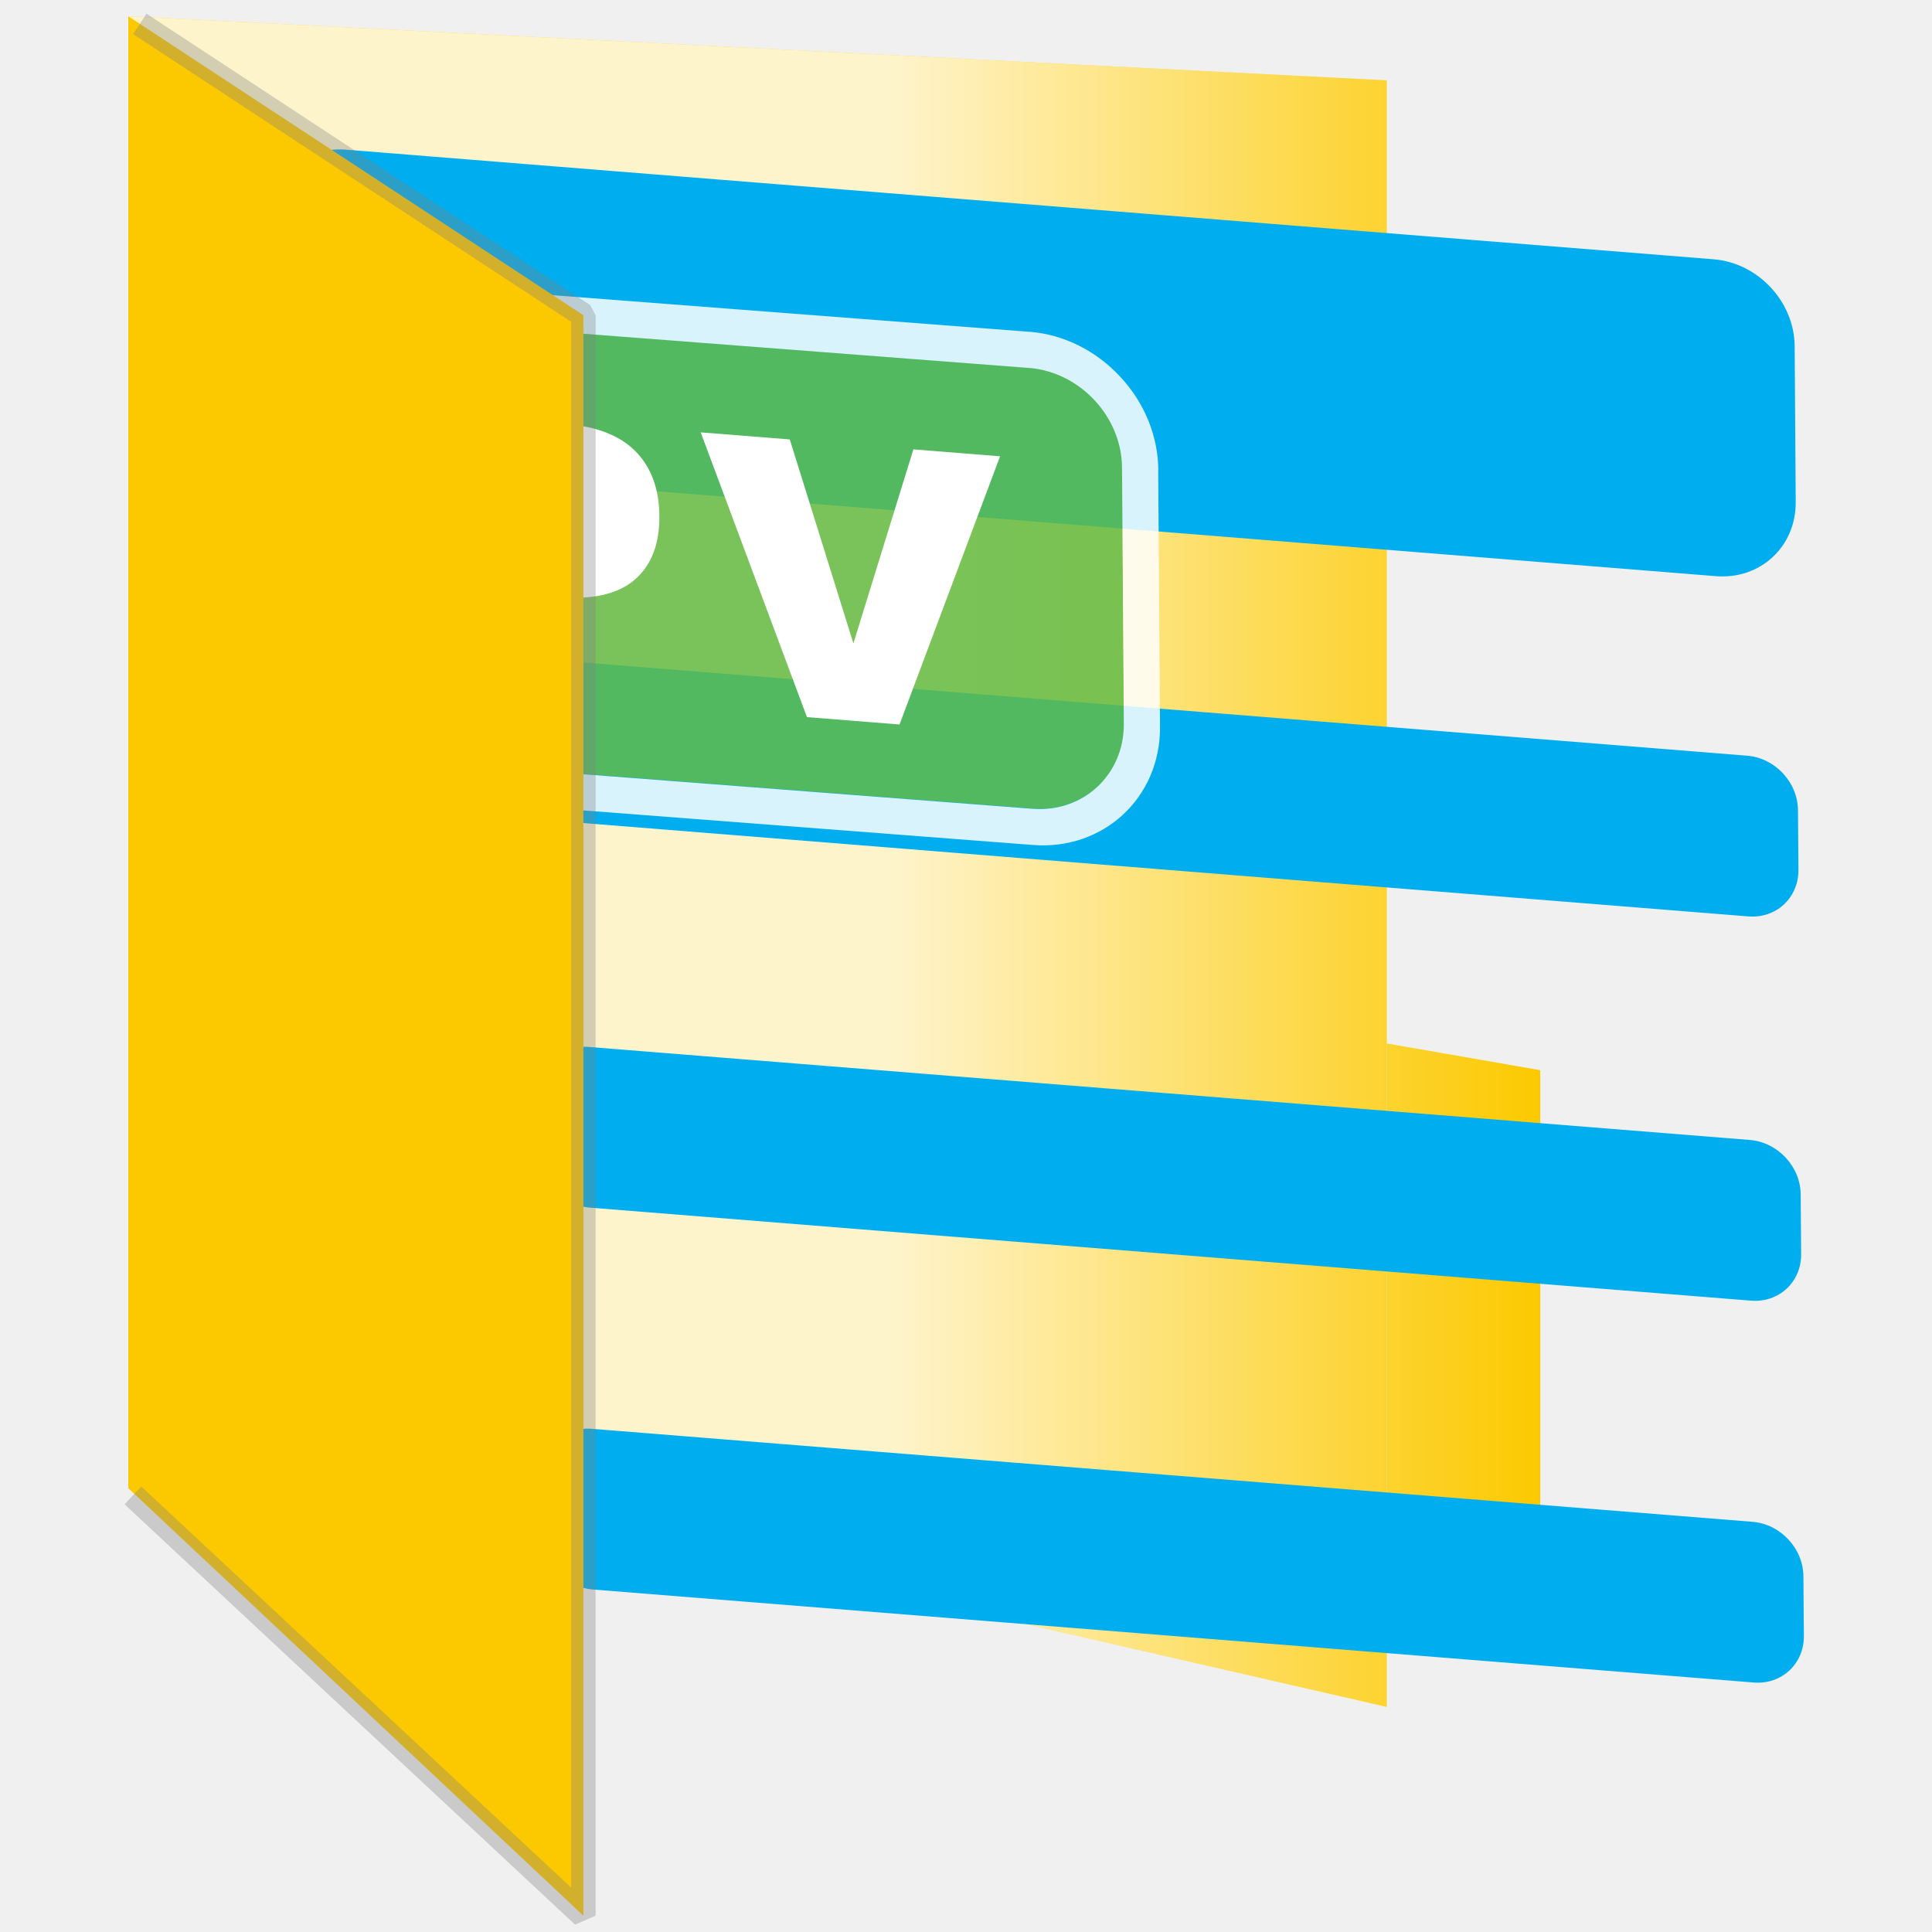
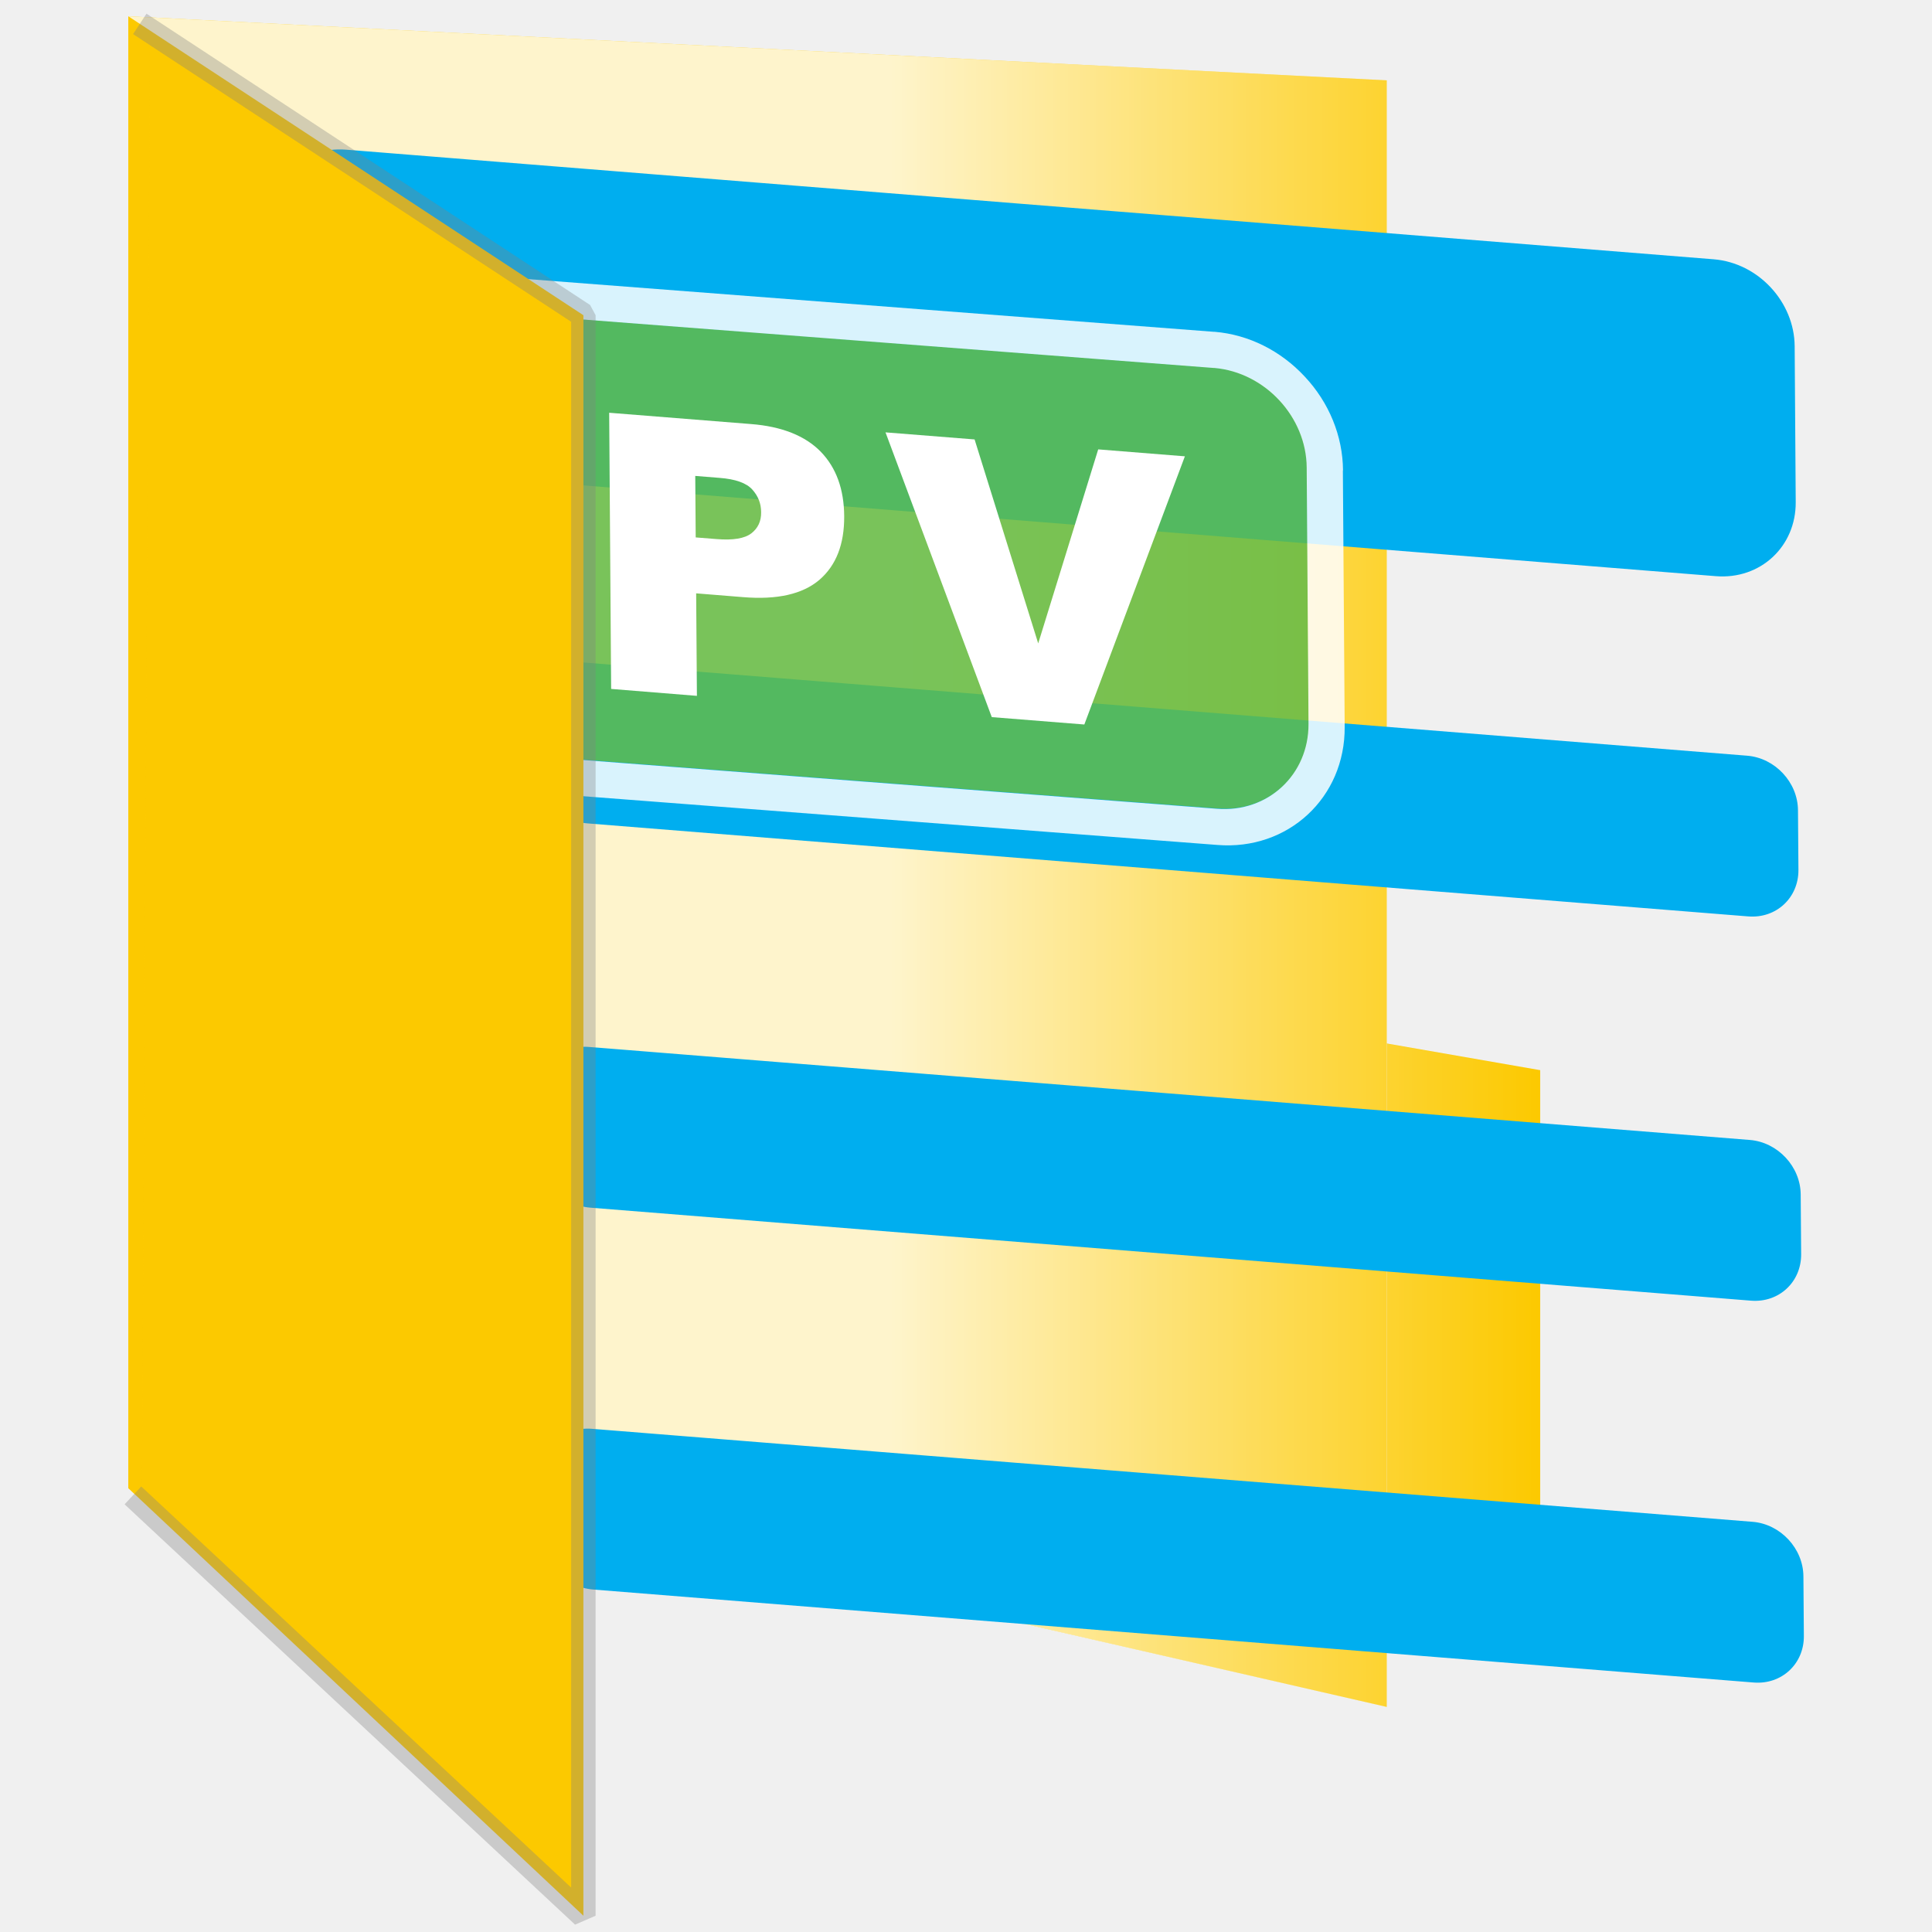
<svg xmlns="http://www.w3.org/2000/svg" id="Layer_1" viewBox="0 0 128.16 128.16">
  <defs>
    <style>.cls-1,.cls-2{fill:#fff;}.cls-1,.cls-3{opacity:.85;}.cls-4{fill:#00aeef;}.cls-5{fill:url(#linear-gradient);opacity:.8;}.cls-3{fill:#62bb46;}.cls-6,.cls-7{fill:#fcc900;}.cls-7{opacity:.34;stroke:gray;stroke-linecap:square;stroke-linejoin:bevel;stroke-width:1.62px;}</style>
    <linearGradient id="linear-gradient" x1="8.51" y1="57.16" x2="102.17" y2="57.16" gradientUnits="userSpaceOnUse">
      <stop offset=".54" stop-color="#fff" />
      <stop offset="1" stop-color="#fff" stop-opacity="0" />
    </linearGradient>
  </defs>
  <polygon class="cls-6" points="8.51 1.08 91.99 5.33 91.99 113.23 8.51 94.09 8.51 1.08" />
  <polygon class="cls-6" points="91.99 69.22 102.17 70.99 102.17 109.11 91.99 107.34 91.99 69.22" />
  <path class="cls-5" d="M8.51,1.08l83.48,4.25v107.91L8.51,94.09V1.08ZM91.99,107.34l10.18,1.77v-38.11l-10.18-1.77v38.11Z" />
  <path class="cls-4" d="M25.26,53.52l-3.96-.32c-1.85-.15-3.36-1.77-3.37-3.62l-.03-3.96c-.01-1.85,1.48-3.23,3.33-3.08l3.96.32c1.85.15,3.36,1.77,3.37,3.62l.03,3.96c.01,1.85-1.48,3.23-3.33,3.08Z" />
  <path class="cls-4" d="M25.45,79l-3.96-.32c-1.85-.15-3.36-1.77-3.37-3.62l-.03-3.96c-.01-1.85,1.48-3.23,3.33-3.08l3.96.32c1.85.15,3.36,1.77,3.37,3.62l.03,3.96c.01,1.85-1.48,3.23-3.33,3.08Z" />
  <path class="cls-4" d="M25.63,104.34l-3.96-.32c-1.85-.15-3.36-1.77-3.37-3.62l-.03-3.96c-.01-1.85,1.48-3.23,3.33-3.08l3.96.32c1.85.15,3.36,1.77,3.37,3.62l.03,3.96c.01,1.85-1.48,3.23-3.33,3.08Z" />
  <path class="cls-4" d="M115.97,60.79l-77-6.17c-1.85-.15-3.36-1.77-3.37-3.62l-.03-3.96c-.01-1.85,1.48-3.23,3.33-3.08l77,6.17c1.85.15,3.36,1.77,3.37,3.62l.03,3.96c.01,1.85-1.48,3.23-3.33,3.08Z" />
  <path class="cls-4" d="M116.15,86.28l-77-6.17c-1.85-.15-3.36-1.77-3.37-3.62l-.03-3.96c-.01-1.85,1.48-3.23,3.33-3.08l77,6.17c1.85.15,3.36,1.77,3.37,3.62l.03,3.96c.01,1.85-1.48,3.23-3.33,3.08Z" />
  <path class="cls-4" d="M116.33,111.61l-77-6.17c-1.85-.15-3.36-1.77-3.37-3.62l-.03-3.96c-.01-1.85,1.48-3.23,3.33-3.08l77,6.17c1.85.15,3.36,1.77,3.37,3.62l.03,3.96c.01,1.85-1.48,3.23-3.33,3.08Z" />
  <path class="cls-4" d="M113.82,38.22l-90.7-7.27c-2.95-.24-5.35-2.82-5.37-5.77l-.07-10.34c-.02-2.95,2.35-5.15,5.3-4.91l90.7,7.27c2.95.24,5.35,2.82,5.37,5.77l.07,10.34c.02,2.95-2.35,5.15-5.3,4.91Z" />
-   <path class="cls-3" d="M74.56,48l-.12-17c-.02-3.36-2.76-6.31-6.11-6.6h-.04s-50.64-3.89-50.64-3.89v29.21l50.85,3.91c3.37.27,6.09-2.25,6.07-5.63Z" />
-   <path class="cls-1" d="M76.84,31.2c-.02-2.28-.92-4.49-2.54-6.22-1.6-1.72-3.72-2.78-5.97-2.97-.02,0-.04,0-.06,0l-50.63-3.89v2.4h0l50.64,3.89h.04c3.35.3,6.09,3.25,6.11,6.61l.12,17c.02,3.37-2.7,5.9-6.07,5.63l-50.85-3.91h0v2.4l50.87,3.91c4.69.38,8.49-3.14,8.45-7.84l-.12-17Z" />
-   <path class="cls-2" d="M28.15,27.38l9.41.75c2.05.16,3.59.78,4.62,1.83,1.03,1.06,1.55,2.49,1.56,4.29.01,1.85-.53,3.25-1.64,4.21-1.11.95-2.8,1.34-5.08,1.15l-3.1-.25.05,6.8-5.69-.46-.13-18.34ZM33.89,35.65l1.39.11c1.09.09,1.86-.04,2.3-.38.44-.34.66-.81.65-1.4,0-.58-.2-1.08-.59-1.51-.39-.43-1.11-.69-2.17-.77l-1.61-.13.03,4.09Z" />
-   <path class="cls-2" d="M46.47,28.68l5.92.47,4.22,13.53,3.98-12.87,5.75.46-6.67,17.79-6.14-.49-7.05-18.89Z" />
+   <path class="cls-3" d="M86.82,48l-.12-17c-.02-3.36-2.76-6.31-6.11-6.6h-.04s-50.64-3.89-50.64-3.89v29.21l50.85,3.91c3.37.27,6.09-2.25,6.07-5.63Z" />
+   <path class="cls-1" d="M89.09,31.2c-.02-2.28-.92-4.49-2.54-6.22-1.6-1.72-3.72-2.78-5.97-2.97-.02,0-.04,0-.06,0l-50.63-3.89v2.4h0l50.64,3.89h.04c3.35.3,6.09,3.25,6.11,6.61l.12,17c.02,3.37-2.7,5.9-6.07,5.63l-50.85-3.91h0v2.4l50.87,3.91c4.69.38,8.49-3.14,8.45-7.84l-.12-17Z" />
+   <path class="cls-2" d="M40.41,27.38l9.41.75c2.05.16,3.59.78,4.62,1.83,1.03,1.06,1.55,2.49,1.56,4.29.01,1.85-.53,3.25-1.64,4.21-1.11.95-2.8,1.34-5.08,1.15l-3.1-.25.05,6.8-5.69-.46-.13-18.34ZM46.15,35.65l1.39.11c1.09.09,1.86-.04,2.3-.38.44-.34.66-.81.65-1.4,0-.58-.2-1.08-.59-1.51-.39-.43-1.11-.69-2.17-.77l-1.61-.13.03,4.09Z" />
+   <path class="cls-2" d="M58.73,28.68l5.92.47,4.22,13.53,3.98-12.87,5.75.46-6.67,17.79-6.14-.49-7.05-18.89Z" />
  <polygon class="cls-6" points="8.51 1.08 38.7 20.91 38.7 118.55 38.7 127.08 8.51 98.72 8.51 1.08" />
  <polyline class="cls-7" points="9.95 2.03 38.7 20.91 38.7 118.55 38.7 127.08 9.41 99.75" />
</svg>
